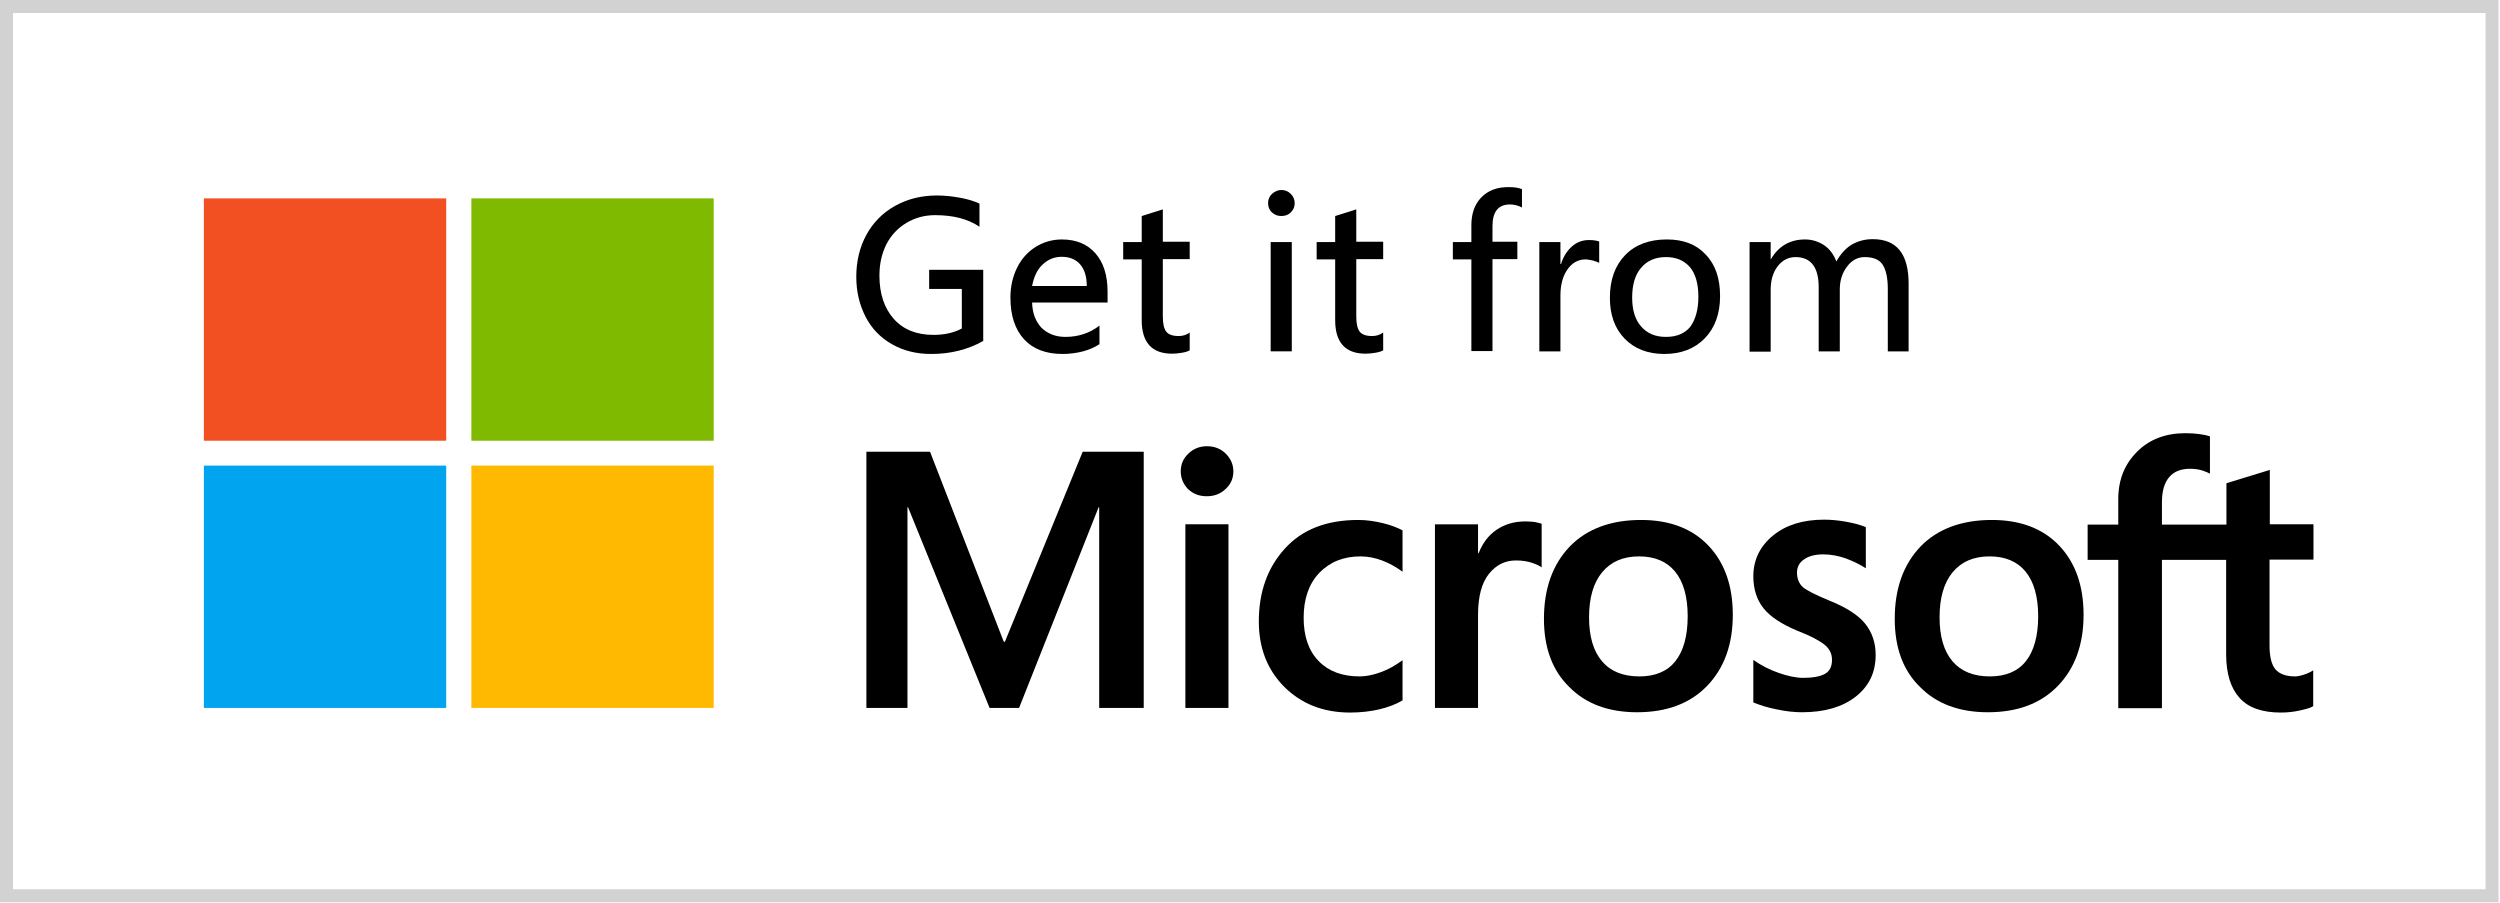
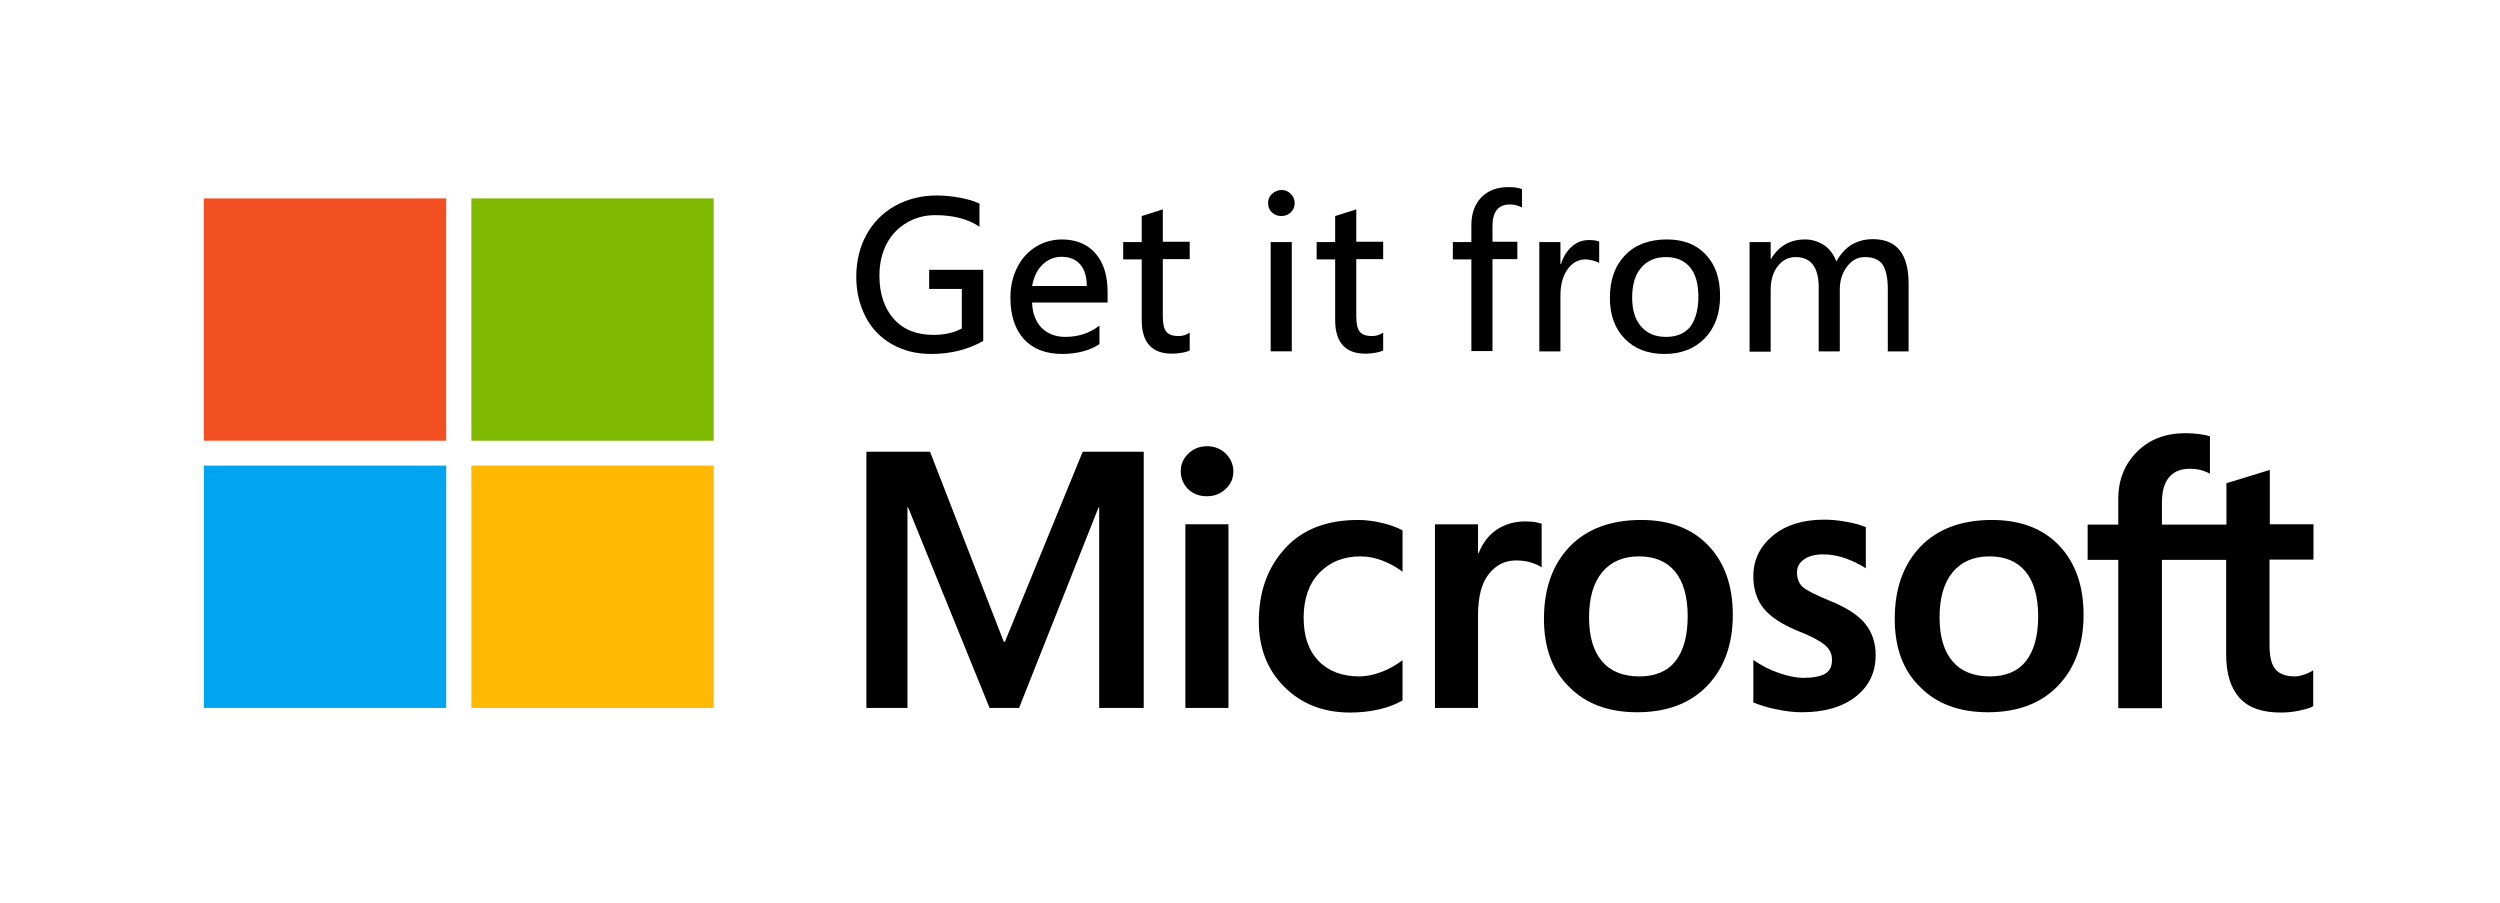
<svg xmlns="http://www.w3.org/2000/svg" width="133" height="48" viewBox="0 0 133 48" fill="none">
-   <path d="M0.692 0.692H132.231V47.308H0.692V0.692ZM0 48H132.923V0H0V48Z" fill="#D2D2D2" />
  <path d="M23.738 10.554H10.846V23.446H23.738V10.554Z" fill="#F25022" />
  <path d="M37.969 10.554H25.077V23.446H37.969V10.554Z" fill="#7FBA00" />
  <path d="M23.738 24.77H10.846V37.662H23.738V24.77Z" fill="#00A4EF" />
  <path d="M37.969 24.77H25.077V37.662H37.969V24.77Z" fill="#FFB900" />
  <path d="M62.816 25.077C62.816 24.692 62.954 24.385 63.231 24.123C63.508 23.862 63.831 23.739 64.216 23.739C64.615 23.739 64.954 23.877 65.216 24.139C65.477 24.4 65.615 24.723 65.615 25.077C65.615 25.446 65.477 25.769 65.2 26.016C64.923 26.277 64.6 26.4 64.2 26.4C63.8 26.4 63.477 26.277 63.2 26.016C62.954 25.754 62.816 25.446 62.816 25.077ZM65.354 37.662H63.062V27.892H65.354V37.662Z" fill="black" />
  <path d="M72.338 35.985C72.677 35.985 73.061 35.908 73.477 35.754C73.892 35.6 74.261 35.385 74.615 35.123V37.262C74.246 37.477 73.831 37.631 73.369 37.739C72.908 37.846 72.385 37.908 71.831 37.908C70.4 37.908 69.231 37.446 68.323 36.539C67.415 35.631 66.969 34.462 66.969 33.062C66.969 31.492 67.431 30.2 68.354 29.185C69.277 28.169 70.569 27.662 72.261 27.662C72.692 27.662 73.123 27.723 73.569 27.831C74.015 27.939 74.354 28.077 74.615 28.216V30.416C74.261 30.154 73.892 29.954 73.523 29.816C73.154 29.677 72.769 29.6 72.385 29.6C71.477 29.6 70.754 29.892 70.185 30.477C69.631 31.062 69.354 31.862 69.354 32.862C69.354 33.846 69.615 34.616 70.154 35.169C70.692 35.723 71.415 35.985 72.338 35.985Z" fill="black" />
  <path d="M81.154 27.739C81.339 27.739 81.508 27.754 81.646 27.77C81.785 27.8 81.923 27.831 82.016 27.862V30.185C81.892 30.093 81.723 30.016 81.492 29.939C81.262 29.862 80.985 29.816 80.646 29.816C80.077 29.816 79.6 30.047 79.216 30.523C78.831 31 78.631 31.723 78.631 32.723V37.662H76.339V27.893H78.631V29.431H78.662C78.877 28.893 79.185 28.477 79.615 28.185C80.046 27.893 80.554 27.739 81.154 27.739Z" fill="black" />
  <path d="M82.138 32.923C82.138 31.308 82.6 30.031 83.508 29.077C84.415 28.139 85.692 27.662 87.308 27.662C88.831 27.662 90.031 28.123 90.892 29.031C91.754 29.939 92.185 31.169 92.185 32.708C92.185 34.292 91.723 35.554 90.816 36.492C89.908 37.431 88.662 37.892 87.092 37.892C85.585 37.892 84.369 37.446 83.492 36.554C82.585 35.677 82.138 34.462 82.138 32.923ZM84.538 32.846C84.538 33.862 84.769 34.646 85.231 35.185C85.692 35.723 86.354 35.985 87.216 35.985C88.046 35.985 88.692 35.723 89.123 35.185C89.554 34.646 89.785 33.846 89.785 32.785C89.785 31.739 89.554 30.939 89.108 30.4C88.662 29.862 88.016 29.6 87.2 29.6C86.354 29.6 85.708 29.877 85.231 30.446C84.769 31.016 84.538 31.8 84.538 32.846Z" fill="black" />
  <path d="M95.6 30.462C95.6 30.785 95.708 31.046 95.908 31.231C96.123 31.416 96.585 31.646 97.292 31.939C98.215 32.308 98.862 32.723 99.231 33.185C99.6 33.646 99.785 34.2 99.785 34.846C99.785 35.769 99.431 36.508 98.723 37.062C98.015 37.616 97.062 37.892 95.862 37.892C95.462 37.892 95.015 37.846 94.523 37.739C94.031 37.646 93.615 37.508 93.277 37.369V35.108C93.692 35.4 94.138 35.631 94.631 35.8C95.108 35.969 95.554 36.062 95.939 36.062C96.462 36.062 96.846 35.985 97.092 35.846C97.338 35.708 97.462 35.462 97.462 35.108C97.462 34.785 97.338 34.523 97.077 34.308C96.815 34.093 96.338 33.831 95.615 33.554C94.769 33.2 94.169 32.8 93.815 32.354C93.462 31.908 93.277 31.339 93.277 30.662C93.277 29.785 93.631 29.062 94.323 28.492C95.015 27.923 95.923 27.646 97.046 27.646C97.385 27.646 97.769 27.677 98.2 27.754C98.631 27.831 98.985 27.923 99.262 28.046V30.231C98.954 30.031 98.6 29.862 98.2 29.708C97.8 29.569 97.385 29.492 97 29.492C96.569 29.492 96.215 29.585 95.985 29.754C95.723 29.923 95.6 30.169 95.6 30.462Z" fill="black" />
  <path d="M100.8 32.923C100.8 31.308 101.262 30.031 102.169 29.077C103.077 28.139 104.354 27.662 105.969 27.662C107.492 27.662 108.692 28.123 109.554 29.031C110.415 29.939 110.846 31.169 110.846 32.708C110.846 34.292 110.385 35.554 109.477 36.492C108.569 37.431 107.323 37.892 105.754 37.892C104.246 37.892 103.031 37.446 102.154 36.554C101.246 35.677 100.8 34.462 100.8 32.923ZM103.185 32.846C103.185 33.862 103.415 34.646 103.877 35.185C104.339 35.723 105 35.985 105.862 35.985C106.692 35.985 107.339 35.723 107.769 35.185C108.2 34.646 108.431 33.846 108.431 32.785C108.431 31.739 108.2 30.939 107.754 30.4C107.308 29.862 106.662 29.6 105.846 29.6C105 29.6 104.354 29.877 103.877 30.446C103.415 31.016 103.185 31.8 103.185 32.846Z" fill="black" />
  <path d="M118.431 29.785V34.8C118.431 35.846 118.677 36.616 119.154 37.139C119.631 37.662 120.369 37.908 121.339 37.908C121.662 37.908 122 37.877 122.339 37.8C122.677 37.723 122.923 37.662 123.062 37.569V35.662C122.923 35.754 122.754 35.831 122.569 35.892C122.385 35.954 122.215 35.985 122.092 35.985C121.631 35.985 121.277 35.862 121.062 35.616C120.846 35.37 120.739 34.939 120.739 34.339V29.77H123.077V27.892H120.754V25L118.446 25.708V27.908H115.015V26.723C115.015 26.139 115.139 25.692 115.4 25.385C115.662 25.077 116.031 24.939 116.508 24.939C116.754 24.939 116.969 24.97 117.169 25.031C117.354 25.093 117.492 25.154 117.569 25.2V23.216C117.4 23.154 117.215 23.123 117 23.093C116.785 23.062 116.539 23.046 116.262 23.046C115.215 23.046 114.354 23.369 113.692 24.031C113.031 24.692 112.692 25.523 112.692 26.554V27.908H111.062V29.785H112.692V37.677H115.015V29.785H118.431Z" fill="black" />
  <path d="M60.846 24.031V37.662H58.477V26.985H58.446L54.215 37.662H52.646L48.308 26.985H48.277V37.662H46.092V24.031H49.477L53.4 34.139H53.462L57.6 24.031H60.846Z" fill="black" />
  <path d="M52.308 18.139C51.492 18.6 50.569 18.831 49.538 18.831C48.754 18.831 48.062 18.662 47.446 18.308C46.846 17.97 46.369 17.477 46.046 16.846C45.723 16.216 45.554 15.508 45.554 14.723C45.554 13.893 45.739 13.139 46.092 12.493C46.446 11.846 46.954 11.323 47.615 10.954C48.277 10.585 49.015 10.4 49.846 10.4C50.262 10.4 50.677 10.446 51.092 10.523C51.508 10.6 51.846 10.708 52.108 10.831V12.062C51.492 11.646 50.708 11.446 49.754 11.446C49.185 11.446 48.677 11.585 48.215 11.862C47.754 12.139 47.4 12.523 47.154 13C46.908 13.493 46.785 14.046 46.785 14.662C46.785 15.631 47.046 16.4 47.554 16.97C48.062 17.539 48.769 17.816 49.662 17.816C50.231 17.816 50.739 17.708 51.169 17.477V15.37H49.431V14.354H52.308V18.139Z" fill="black" />
  <path d="M58.939 16.093H54.908C54.923 16.677 55.108 17.123 55.416 17.447C55.739 17.754 56.154 17.923 56.677 17.923C57.369 17.923 57.969 17.723 58.492 17.323V18.308C58.262 18.462 57.969 18.6 57.615 18.693C57.262 18.785 56.892 18.831 56.523 18.831C55.646 18.831 54.954 18.57 54.477 18.047C54 17.523 53.754 16.785 53.754 15.831C53.754 15.246 53.877 14.708 54.108 14.246C54.339 13.77 54.677 13.4 55.092 13.139C55.508 12.877 55.985 12.739 56.492 12.739C57.246 12.739 57.846 12.985 58.277 13.477C58.708 13.97 58.923 14.646 58.923 15.523V16.093H58.939ZM57.816 15.216C57.816 14.708 57.692 14.323 57.462 14.062C57.231 13.8 56.908 13.662 56.477 13.662C56.092 13.662 55.754 13.8 55.462 14.077C55.169 14.354 55 14.739 54.908 15.216H57.816Z" fill="black" />
  <path d="M63.308 18.631C63.2 18.692 63.062 18.739 62.862 18.769C62.677 18.8 62.508 18.816 62.354 18.816C61.277 18.816 60.739 18.216 60.739 17.031V13.8H59.754V12.877H60.739V11.492L61.862 11.139V12.862H63.292V13.785H61.862V16.831C61.862 17.216 61.923 17.492 62.046 17.646C62.169 17.8 62.385 17.877 62.708 17.877C62.923 17.877 63.123 17.816 63.292 17.692V18.631H63.308Z" fill="black" />
  <path d="M68.877 10.816C68.877 11 68.815 11.154 68.677 11.293C68.538 11.431 68.369 11.492 68.169 11.492C67.969 11.492 67.8 11.431 67.662 11.293C67.523 11.169 67.462 11 67.462 10.8C67.462 10.6 67.538 10.431 67.677 10.308C67.815 10.185 67.985 10.108 68.169 10.108C68.354 10.108 68.523 10.169 68.662 10.308C68.815 10.462 68.877 10.616 68.877 10.816ZM68.723 18.692H67.6V12.877H68.723V18.692Z" fill="black" />
  <path d="M73.6 18.631C73.492 18.692 73.354 18.739 73.154 18.769C72.969 18.8 72.8 18.816 72.646 18.816C71.569 18.816 71.031 18.216 71.031 17.031V13.8H70.046V12.877H71.031V11.492L72.154 11.139V12.862H73.585V13.785H72.154V16.831C72.154 17.216 72.215 17.492 72.338 17.646C72.462 17.8 72.677 17.877 73 17.877C73.215 17.877 73.415 17.816 73.585 17.692V18.631H73.6Z" fill="black" />
  <path d="M80.954 11.031C80.769 10.939 80.569 10.877 80.338 10.877C79.708 10.877 79.4 11.262 79.4 12.031V12.862H80.723V13.785H79.4V18.677H78.277V13.8H77.292V12.877H78.277V11.985C78.277 11.37 78.446 10.877 78.8 10.508C79.154 10.139 79.631 9.954 80.246 9.954C80.554 9.954 80.785 9.985 80.969 10.062V11.031H80.954Z" fill="black" />
  <path d="M85.092 14C85.031 13.954 84.908 13.908 84.754 13.862C84.6 13.831 84.462 13.8 84.354 13.8C83.954 13.8 83.631 13.985 83.385 14.339C83.138 14.693 83.015 15.154 83.015 15.723V18.693H81.892V12.877H83.015V14.046H83.046C83.169 13.646 83.369 13.339 83.631 13.108C83.892 12.877 84.2 12.77 84.538 12.77C84.769 12.77 84.954 12.8 85.077 12.847V14H85.092Z" fill="black" />
  <path d="M91.508 15.754C91.508 16.693 91.231 17.447 90.692 18C90.154 18.554 89.431 18.831 88.538 18.831C87.662 18.831 86.954 18.554 86.431 18.016C85.908 17.477 85.646 16.754 85.646 15.847C85.646 14.877 85.923 14.123 86.462 13.569C87 13.016 87.739 12.739 88.677 12.739C89.554 12.739 90.246 13 90.739 13.539C91.262 14.077 91.508 14.816 91.508 15.754ZM90.354 15.785C90.354 15.093 90.2 14.569 89.908 14.216C89.6 13.862 89.185 13.677 88.631 13.677C88.077 13.677 87.631 13.862 87.308 14.246C86.985 14.616 86.831 15.154 86.831 15.831C86.831 16.493 86.985 17 87.308 17.369C87.631 17.739 88.062 17.923 88.631 17.923C89.2 17.923 89.631 17.739 89.923 17.385C90.2 17 90.354 16.477 90.354 15.785Z" fill="black" />
  <path d="M101.554 18.693H100.431V15.385C100.431 14.785 100.338 14.354 100.154 14.077C99.969 13.8 99.646 13.677 99.2 13.677C98.831 13.677 98.508 13.847 98.262 14.185C98 14.523 97.877 14.939 97.877 15.4V18.693H96.754V15.277C96.754 14.216 96.338 13.677 95.523 13.677C95.138 13.677 94.815 13.847 94.569 14.169C94.323 14.493 94.2 14.908 94.2 15.416V18.708H93.077V12.877H94.2V13.785H94.215C94.631 13.077 95.246 12.739 96.031 12.739C96.4 12.739 96.739 12.847 97.046 13.046C97.338 13.246 97.554 13.539 97.692 13.908C97.923 13.508 98.185 13.216 98.508 13.016C98.831 12.831 99.2 12.723 99.631 12.723C100.908 12.723 101.538 13.508 101.538 15.093V18.693H101.554Z" fill="black" />
</svg>
